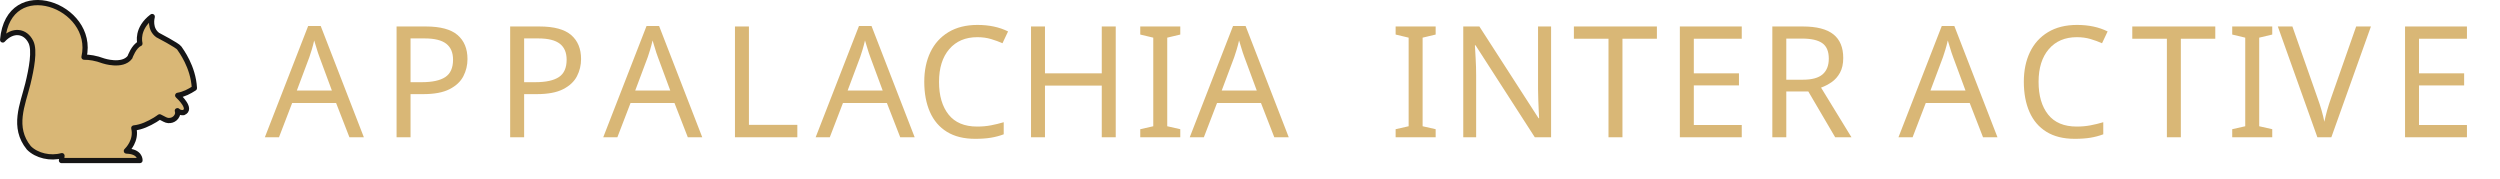
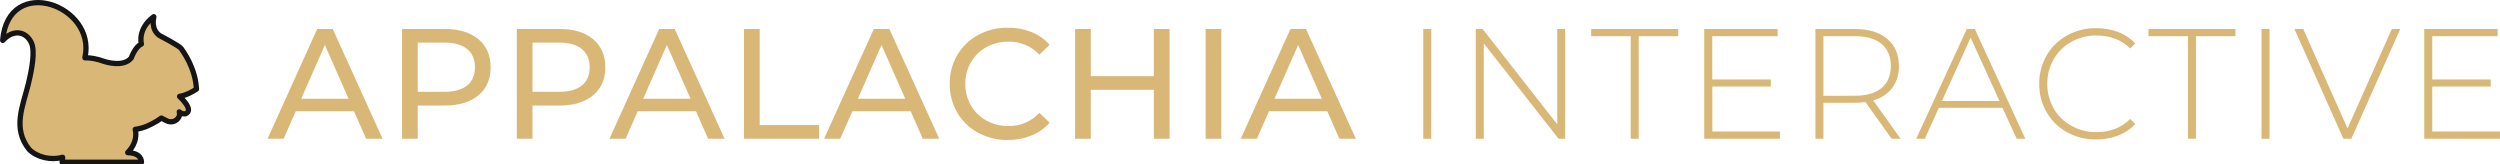
- <svg xmlns="http://www.w3.org/2000/svg" xmlns:xlink="http://www.w3.org/1999/xlink" width="1482.39" height="105.59">
+ <svg xmlns="http://www.w3.org/2000/svg" xmlns:xlink="http://www.w3.org/1999/xlink" width="1466.84" height="96">
  <defs>
    <symbol id="a" viewBox="0 0 376.85 312.17">
      <path d="M350.92 215.39s-6.69 1-11.43-3.64a.16.16 0 0 0-.27.17 11.54 11.54 0 0 1-.54 9.19c-4.14 8.75-15 12-23.5 7.36l-9.78-5a.17.17 0 0 0-.18 0c-.54.41-3.6 2.74-8.25 5.67-12.86 7.61-25.77 13.93-40.9 15.62a.17.17 0 0 0-.15.2c5.72 23.73-11.66 41.3-14.19 43.69a.17.17 0 0 0 .12.29c25.93.67 26 16.27 25.89 18a.17.17 0 0 1-.17.16H117.75a.17.17 0 0 1-.17-.19l1-9a.17.17 0 0 0-.21-.18c-21.62 6.11-48.22.26-63.22-14.95-32-39.47-11.75-82.54-1.93-122.18 7.11-29 13.73-64.17 5.93-80.17-10.68-21.93-34.77-25-53.81-4a.17.17 0 0 1-.3-.13c11-126 178.17-66 155.65 32.86a.16.16 0 0 0 .16.21c9.79-.19 22.5 1.71 37.15 7.18 0 0 35.93 11.88 50.43-6.89.28-.8 7.67-21.4 19.17-26.24a.17.17 0 0 0 .1-.2c-.6-2.15-7.15-28.53 23.25-51.61a.17.17 0 0 1 .27.17c-.88 3.37-5.38 23.63 10.32 35.19.76.39 38.13 19.88 41.31 24.81s26.8 35.52 29 76.8a.15.15 0 0 1-.07.15c-9.86 6.32-19.65 11.59-31.77 13.65a.17.17 0 0 0-.09.29c2.81 2.58 27.82 26.08 11.09 32.67zm-118.18 91.29" style="stroke:#161515;stroke-miterlimit:7.57;stroke-width:10px;fill:#d9b776" />
    </symbol>
+     <style>.b{fill:#d9b776}</style>
  </defs>
  <use width="376.84" height="312.17" transform="scale(.31)" xlink:href="#a" />
-   <text transform="translate(157.05 81.39)" style="font-size:92px;font-family:Montserrat-Medium,Montserrat;font-weight:500;letter-spacing:.02em;fill:#d9b776">A<tspan x="69.18" y="0" style="letter-spacing:.01em">P</tspan>
-     <tspan x="136.53" y="0" style="letter-spacing:-.02em">P</tspan>
-     <tspan x="200.65" y="0">A</tspan>
-     <tspan x="269.83" y="0" style="letter-spacing:.02em">L</tspan>
-     <tspan x="326.6" y="0" style="letter-spacing:.02em">ACHIA </tspan>
-     <tspan x="666.81" y="0" style="letter-spacing:.04em;font-family:Montserrat-Regular,Montserrat;font-weight:400">INTER</tspan>
-     <tspan x="968.66" y="0" style="letter-spacing:.03em;font-family:Montserrat-Regular,Montserrat;font-weight:400">A</tspan>
-     <tspan x="1037.38" y="0" style="letter-spacing:.03em;font-family:Montserrat-Regular,Montserrat;font-weight:400">C</tspan>
-     <tspan x="1106.38" y="0" style="letter-spacing:.04em;font-family:Montserrat-Regular,Montserrat;font-weight:400">T</tspan>
-     <tspan x="1162.87" y="0" style="letter-spacing:.03em;font-family:Montserrat-Regular,Montserrat;font-weight:400">I</tspan>
-     <tspan x="1193.6" y="0" style="letter-spacing:.03em;font-family:Montserrat-Regular,Montserrat;font-weight:400">V</tspan>
-     <tspan x="1260.11" y="0" style="letter-spacing:.04em;font-family:Montserrat-Regular,Montserrat;font-weight:400">E</tspan>
-   </text>
+   <path class="b" d="M207.74 65.29h-34.22l-7.09 16.1H157L186.12 17h9.11l29.25 64.4h-9.66zm-3.22-7.36-13.89-31.55-13.89 31.55zM280.7 23q7.17 6 7.17 16.47t-7.17 16.44q-7.18 6-19.69 6h-15.92v19.5h-9.2V17H261q12.52 0 19.7 6zm-6.63 27.19q4.6-3.73 4.6-10.72t-4.6-10.72Q269.47 25 260.73 25h-15.64v28.88h15.64q8.75 0 13.34-3.72zM348 23q7.17 6 7.17 16.47T348 55.91q-7.19 6-19.69 6h-15.88v19.5h-9.2V17h25.12q12.51 0 19.65 6zm-6.63 27.19q4.6-3.73 4.6-10.72t-4.6-10.72Q336.82 25 328.07 25h-15.64v28.88h15.64q8.74 0 13.34-3.72zM408.39 65.29h-34.22l-7.09 16.1h-9.47L386.77 17h9.11l29.25 64.4h-9.66zm-3.22-7.36-13.89-31.55-13.89 31.55zM436.54 17h9.2v56.4h34.87v8h-44.07zM534.34 65.29h-34.23L493 81.39h-9.48L512.72 17h9.1l29.26 64.4h-9.66zm-3.22-7.36-13.9-31.55-13.89 31.55zM573.85 77.85a31.45 31.45 0 0 1-12.19-11.78 32.64 32.64 0 0 1-4.42-16.88 32.69 32.69 0 0 1 4.42-16.88 31.39 31.39 0 0 1 12.24-11.78 35.82 35.82 0 0 1 17.48-4.27 36.49 36.49 0 0 1 13.8 2.53 28.22 28.22 0 0 1 10.67 7.49l-6 5.8a24 24 0 0 0-18.13-7.64 26.35 26.35 0 0 0-13 3.22 23.43 23.43 0 0 0-9.06 8.88 24.82 24.82 0 0 0-3.27 12.65 24.82 24.82 0 0 0 3.27 12.65 23.43 23.43 0 0 0 9.06 8.88 26.24 26.24 0 0 0 13 3.22 24.06 24.06 0 0 0 18.13-7.73l6 5.8a28.61 28.61 0 0 1-10.72 7.54 36.22 36.22 0 0 1-13.85 2.58 35.55 35.55 0 0 1-17.43-4.28zM686.23 17v64.4H677V52.69h-37v28.7h-9.2V17h9.2v27.68h37V17zM707.39 17h9.2v64.4h-9.2zM778.78 65.29h-34.23l-7.08 16.1H728L757.16 17h9.11l29.25 64.4h-9.66zm-3.22-7.36-13.89-31.55-13.9 31.55zM835.08 17h4.69v64.4h-4.69zM918.34 17v64.4h-3.86l-43.89-55.94v55.93h-4.69V17h4l43.79 55.94V17zM956.8 21.22h-23.19V17h51.06v4.23h-23.18v60.16h-4.69zM1044.38 77.16v4.23h-44.44V17H1043v4.23h-38.36v25.4H1039v4.14h-34.31v26.4zM1109.88 81.39l-15.36-21.53a46.51 46.51 0 0 1-6.26.46h-18.4v21.07h-4.69V17h23.09q12.15 0 19 5.75t6.9 16a20.79 20.79 0 0 1-3.91 12.84 20.77 20.77 0 0 1-11.18 7.31l16.1 22.54zm-21.62-25.21q10.31 0 15.73-4.55t5.43-12.93q0-8.37-5.43-12.92t-15.73-4.56h-18.4v35zM1174.93 63.27h-37.36l-8.18 18.12h-5.06L1154 17h4.69l29.63 64.4h-5.06zm-1.75-4-16.93-37.17-16.84 37.17zM1212.88 77.62a31.21 31.21 0 0 1-12-11.68 32.44 32.44 0 0 1-4.38-16.75 32.42 32.42 0 0 1 4.38-16.74 31.24 31.24 0 0 1 12-11.69 34.42 34.42 0 0 1 17.06-4.23 35.57 35.57 0 0 1 12.88 2.26 26.41 26.41 0 0 1 10 6.67l-2.95 3q-7.73-7.64-19.77-7.63a29.76 29.76 0 0 0-14.73 3.68A26.91 26.91 0 0 0 1205 34.7a28.27 28.27 0 0 0-3.77 14.49 28.22 28.22 0 0 0 3.77 14.49 26.87 26.87 0 0 0 10.39 10.17 29.87 29.87 0 0 0 14.73 3.68q12 0 19.77-7.73l2.95 3a26.92 26.92 0 0 1-10.08 6.71 35 35 0 0 1-12.83 2.3 34.42 34.42 0 0 1-17.05-4.19zM1283.76 21.22h-23.18V17h51.06v4.23h-23.19v60.16h-4.69zM1326.91 17h4.69v64.4h-4.69zM1408.33 17l-28.7 64.4h-4.7l-28.7-64.4h5.15l26 58.33 26-58.33zM1466.84 77.16v4.23h-44.44V17h43.06v4.23h-38.36v25.4h34.31v4.14h-34.31v26.4z" />
</svg>
